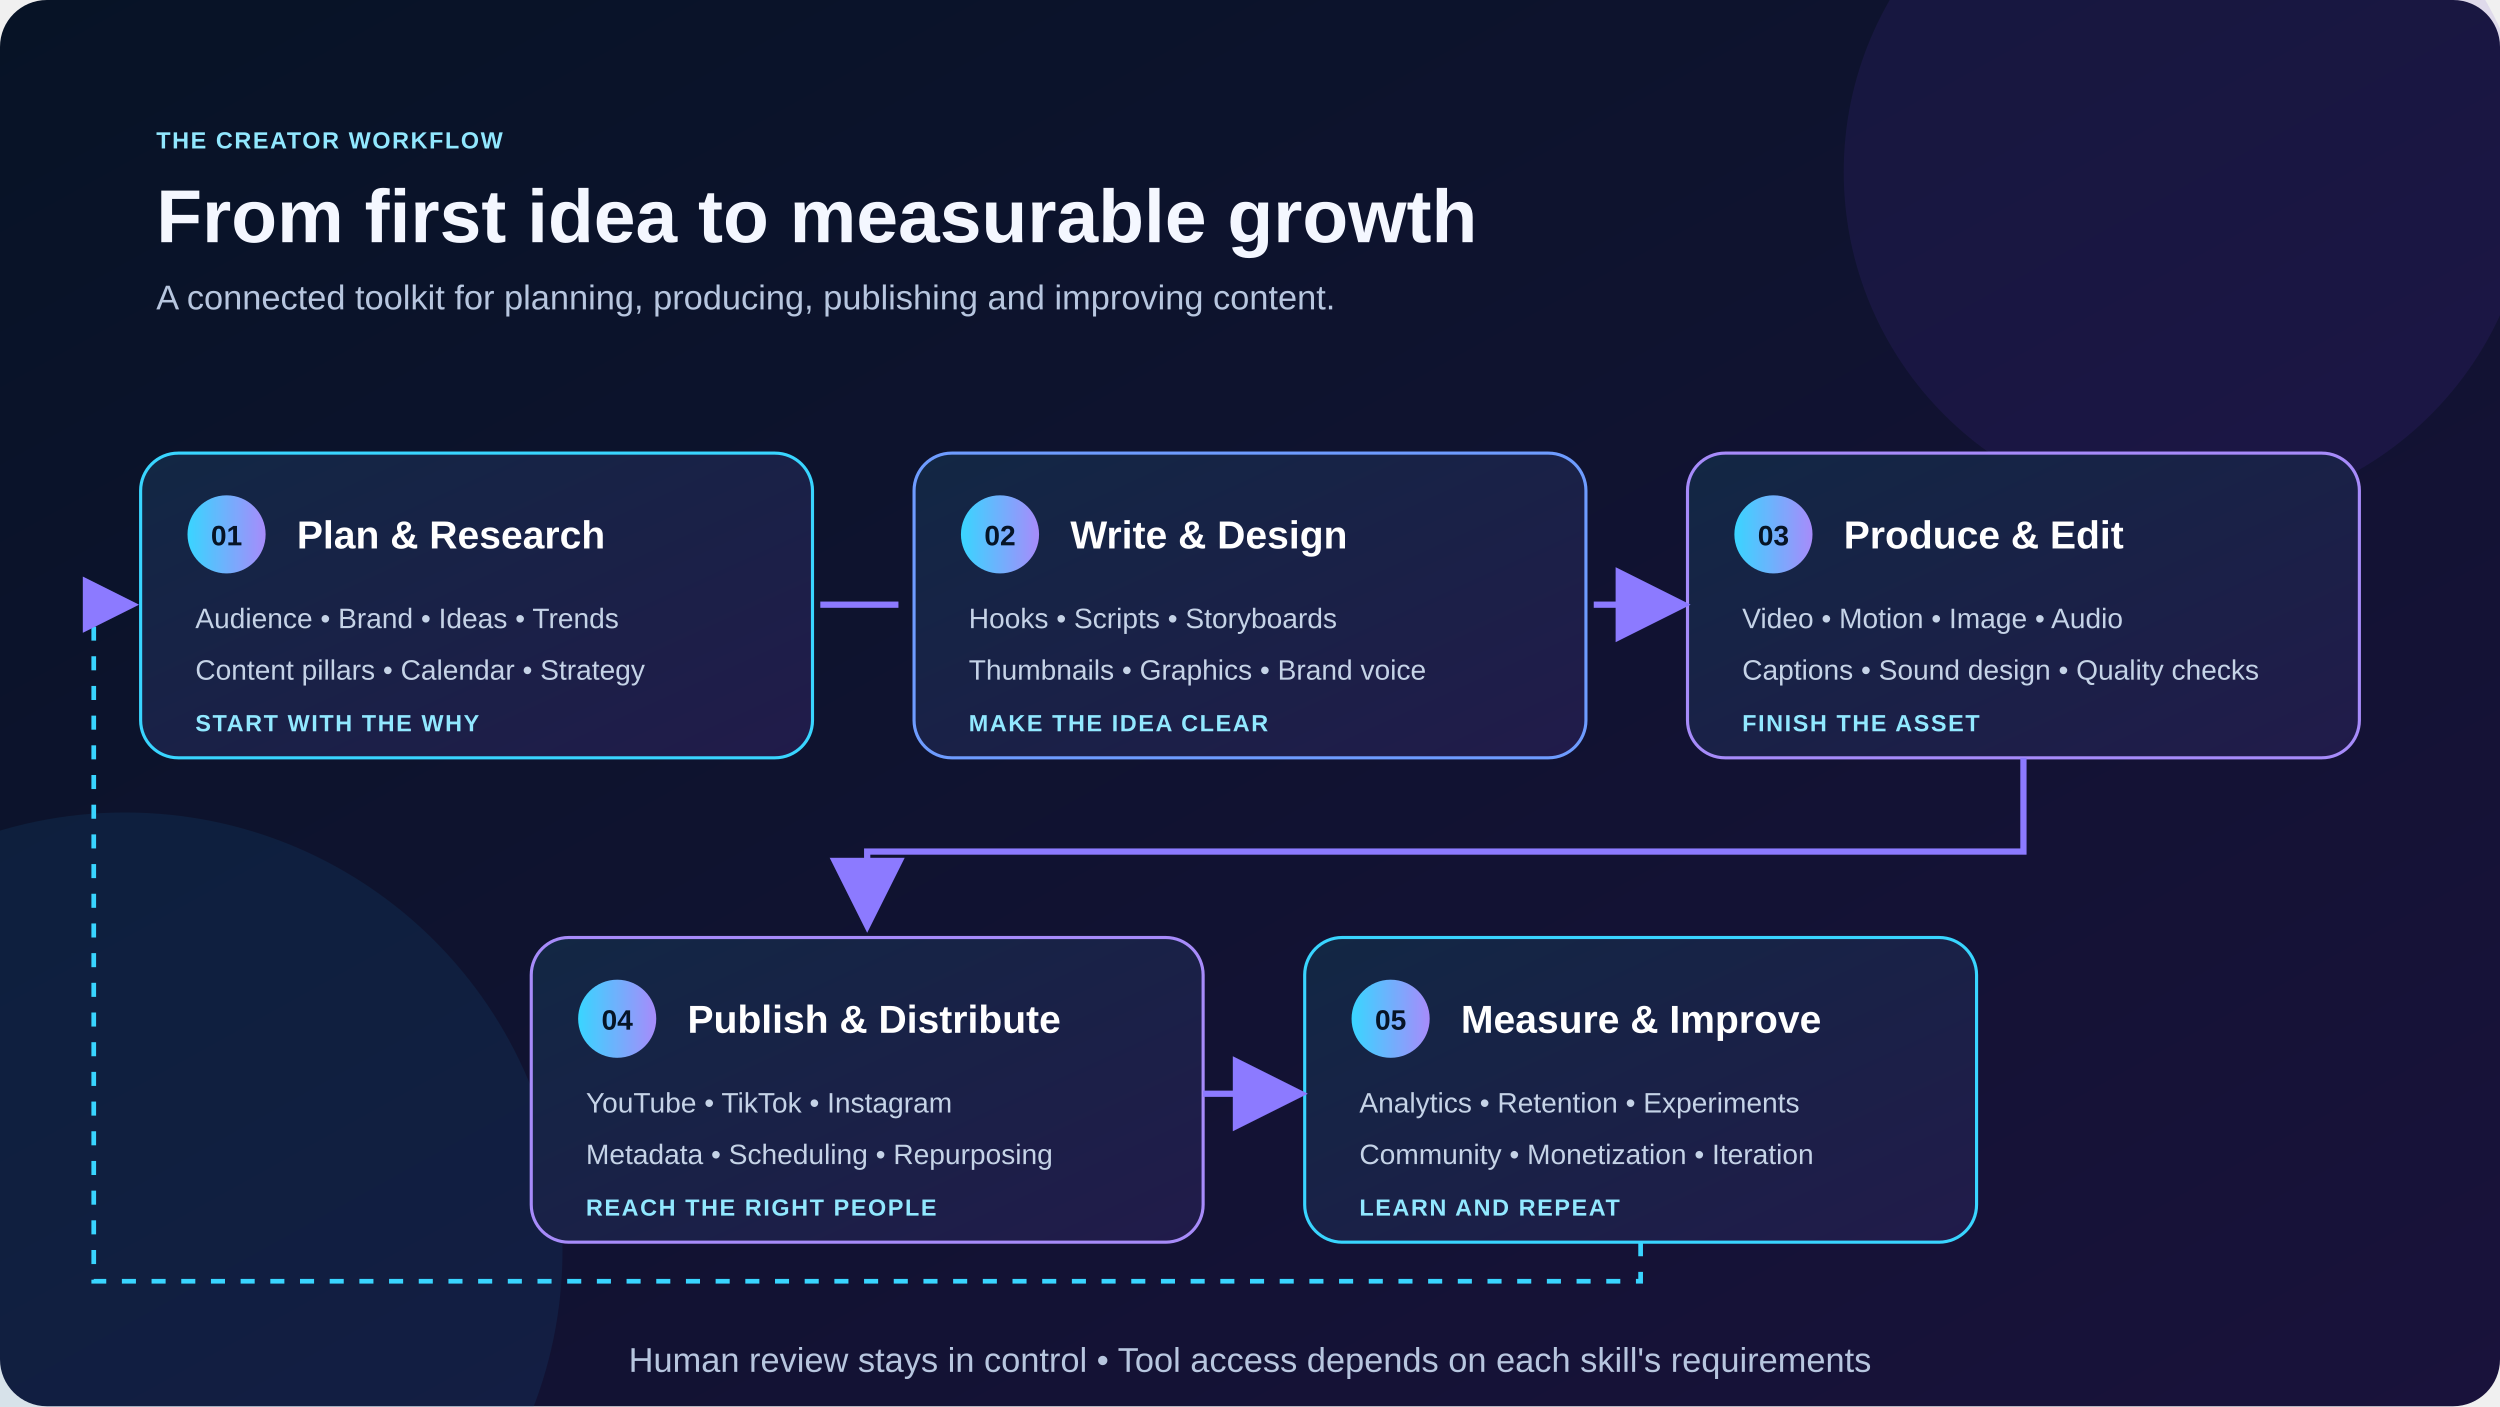
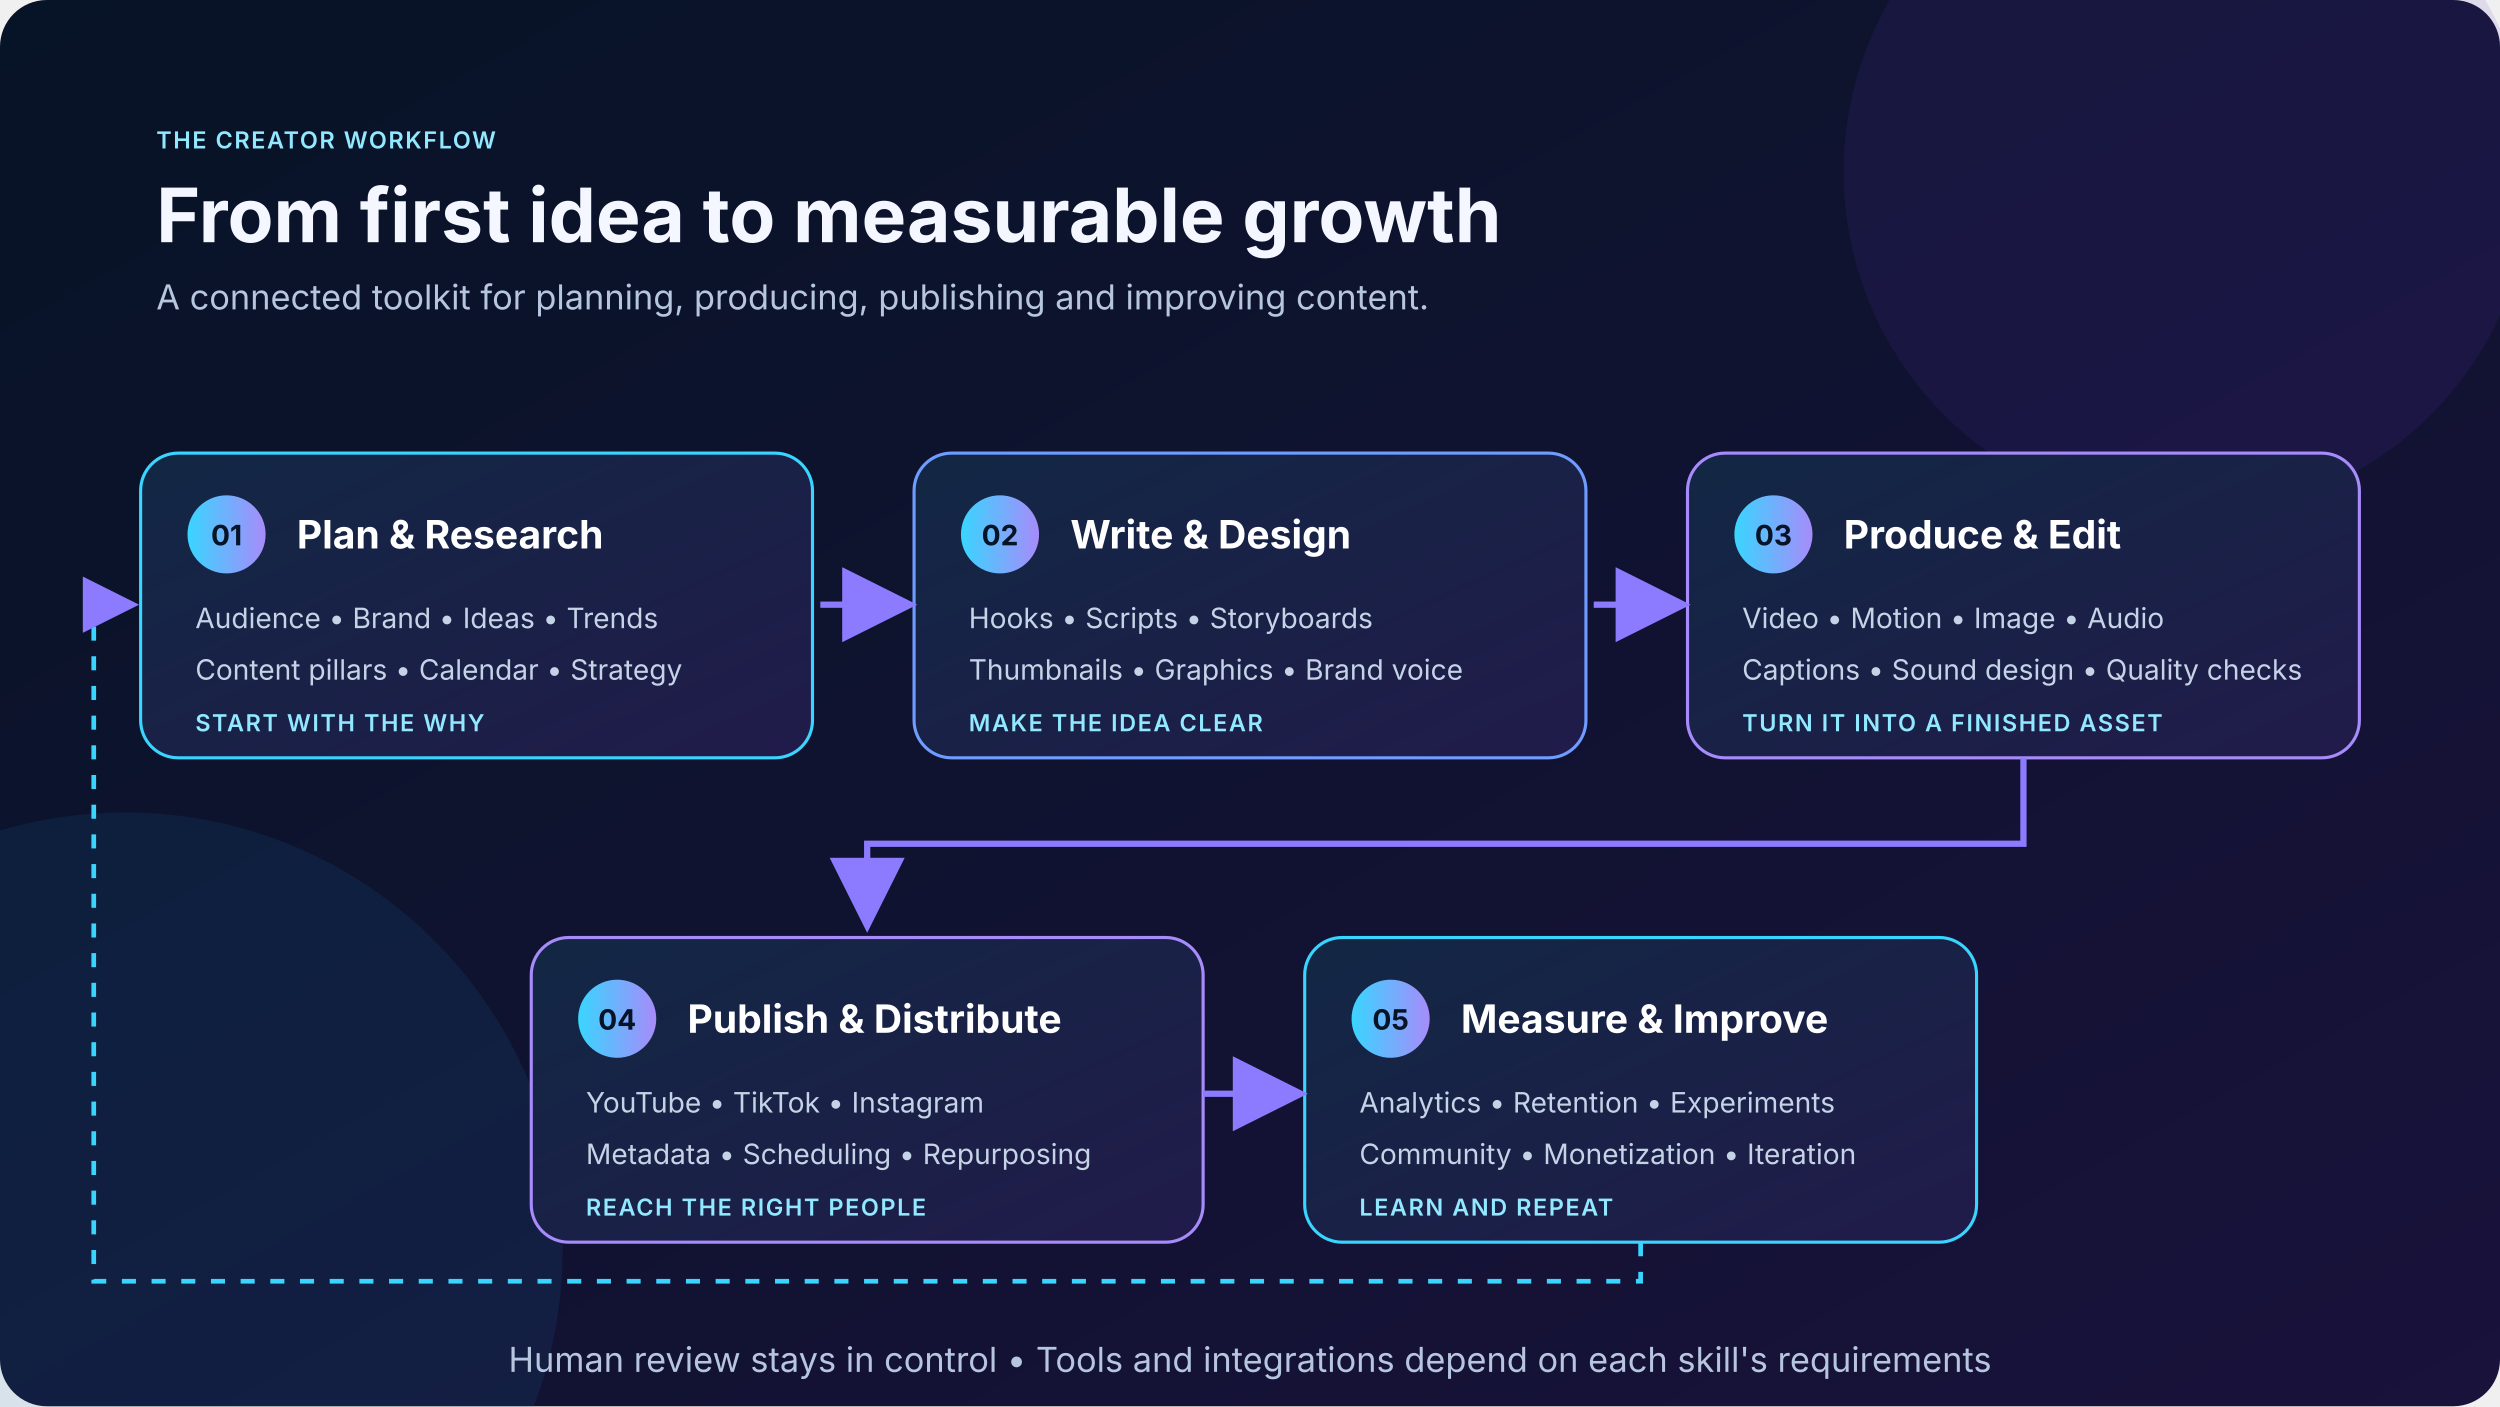
- <svg xmlns="http://www.w3.org/2000/svg" width="1600" height="900" viewBox="0 0 1600 900" role="img" aria-labelledby="t d">
+ <svg xmlns="http://www.w3.org/2000/svg" width="1600" height="900" viewBox="0 0 1600 900">
  <defs>
    <linearGradient id="bg" x1="0" y1="0" x2="1" y2="1">
      <stop stop-color="#071326" />
      <stop offset="1" stop-color="#19123b" />
    </linearGradient>
    <linearGradient id="card" x1="0" y1="0" x2="1" y2="1">
      <stop stop-color="#122744" />
      <stop offset="1" stop-color="#211b4a" />
    </linearGradient>
    <linearGradient id="accent" x1="0" y1="0" x2="1" y2="0">
      <stop stop-color="#39d5ff" />
      <stop offset="1" stop-color="#a78bfa" />
    </linearGradient>
+     <filter id="glow">
+       <feGaussianBlur stdDeviation="7" result="b" />
+       <feMerge>
+         <feMergeNode in="b" />
+         <feMergeNode in="SourceGraphic" />
+       </feMerge>
+     </filter>
    <marker id="arrow" markerWidth="12" markerHeight="12" refX="9" refY="6" orient="auto">
-       <path d="M0 0L12 6L0 12Z" fill="#8c7aff" />
+       <path d="M0,0 L12,6 L0,12 Z" fill="#8c7aff" />
    </marker>
    <style>
-  .h{font:700 48px Arial,sans-serif;fill:#f4f7ff}.sub{font:400 22px Arial,sans-serif;fill:#b7c6df}
-  .num{font:700 18px Arial,sans-serif;fill:#061426}.ct{font:700 25px Arial,sans-serif;fill:#fff}.body{font:400 18px Arial,sans-serif;fill:#c5d3e7}.tag{font:600 15px Arial,sans-serif;fill:#91e8ff;letter-spacing:1px}
+  .h{font:700 48px Inter,Arial,sans-serif;fill:#f4f7ff}.sub{font:400 22px Inter,Arial,sans-serif;fill:#b7c6df}
+  .num{font:700 18px Inter,Arial,sans-serif;fill:#061426}.ct{font:700 25px Inter,Arial,sans-serif;fill:#fff}.body{font:400 18px Inter,Arial,sans-serif;fill:#c5d3e7}.tag{font:600 15px Inter,Arial,sans-serif;fill:#91e8ff;letter-spacing:1px}
 </style>
  </defs>
  <rect width="1600" height="900" rx="30" fill="url(#bg)" />
  <circle cx="1400" cy="110" r="220" fill="#6034c5" opacity=".12" />
  <circle cx="80" cy="800" r="280" fill="#167bb8" opacity=".12" />
  <text x="100" y="95" class="tag">THE CREATOR WORKFLOW</text>
  <text x="100" y="155" class="h">From first idea to measurable growth</text>
  <text x="100" y="198" class="sub">A connected toolkit for planning, producing, publishing and improving content.</text>
  <g transform="translate(90 290)">
    <rect width="430" height="195" rx="24" fill="url(#card)" stroke="#39d5ff" stroke-width="2" />
    <circle cx="55" cy="52" r="25" fill="url(#accent)" />
    <text x="55" y="59" text-anchor="middle" class="num">01</text>
    <text x="100" y="61" class="ct">Plan &amp; Research</text>
    <text x="35" y="112" class="body">Audience • Brand • Ideas • Trends</text>
    <text x="35" y="145" class="body">Content pillars • Calendar • Strategy</text>
    <text x="35" y="178" class="tag">START WITH THE WHY</text>
  </g>
  <g transform="translate(585 290)">
    <rect width="430" height="195" rx="24" fill="url(#card)" stroke="#6e9cff" stroke-width="2" />
    <circle cx="55" cy="52" r="25" fill="url(#accent)" />
    <text x="55" y="59" text-anchor="middle" class="num">02</text>
    <text x="100" y="61" class="ct">Write &amp; Design</text>
    <text x="35" y="112" class="body">Hooks • Scripts • Storyboards</text>
    <text x="35" y="145" class="body">Thumbnails • Graphics • Brand voice</text>
    <text x="35" y="178" class="tag">MAKE THE IDEA CLEAR</text>
  </g>
  <g transform="translate(1080 290)">
    <rect width="430" height="195" rx="24" fill="url(#card)" stroke="#a78bfa" stroke-width="2" />
    <circle cx="55" cy="52" r="25" fill="url(#accent)" />
    <text x="55" y="59" text-anchor="middle" class="num">03</text>
    <text x="100" y="61" class="ct">Produce &amp; Edit</text>
    <text x="35" y="112" class="body">Video • Motion • Image • Audio</text>
    <text x="35" y="145" class="body">Captions • Sound design • Quality checks</text>
-     <text x="35" y="178" class="tag">FINISH THE ASSET</text>
+     <text x="35" y="178" class="tag">TURN IT INTO A FINISHED ASSET</text>
  </g>
-   <path d="M525 387H575M1020 387H1070" stroke="#8c7aff" stroke-width="4" marker-end="url(#arrow)" />
+   <path d="M525 387 H575" stroke="#8c7aff" stroke-width="4" marker-end="url(#arrow)" />
+   <path d="M1020 387 H1070" stroke="#8c7aff" stroke-width="4" marker-end="url(#arrow)" />
  <g transform="translate(340 600)">
    <rect width="430" height="195" rx="24" fill="url(#card)" stroke="#a78bfa" stroke-width="2" />
    <circle cx="55" cy="52" r="25" fill="url(#accent)" />
    <text x="55" y="59" text-anchor="middle" class="num">04</text>
    <text x="100" y="61" class="ct">Publish &amp; Distribute</text>
    <text x="35" y="112" class="body">YouTube • TikTok • Instagram</text>
    <text x="35" y="145" class="body">Metadata • Scheduling • Repurposing</text>
    <text x="35" y="178" class="tag">REACH THE RIGHT PEOPLE</text>
  </g>
  <g transform="translate(835 600)">
    <rect width="430" height="195" rx="24" fill="url(#card)" stroke="#39d5ff" stroke-width="2" />
    <circle cx="55" cy="52" r="25" fill="url(#accent)" />
    <text x="55" y="59" text-anchor="middle" class="num">05</text>
    <text x="100" y="61" class="ct">Measure &amp; Improve</text>
    <text x="35" y="112" class="body">Analytics • Retention • Experiments</text>
    <text x="35" y="145" class="body">Community • Monetization • Iteration</text>
    <text x="35" y="178" class="tag">LEARN AND REPEAT</text>
  </g>
-   <path d="M1295 485V545H555V585" fill="none" stroke="#8c7aff" stroke-width="4" marker-end="url(#arrow)" />
-   <path d="M770 700H825" stroke="#8c7aff" stroke-width="4" marker-end="url(#arrow)" />
-   <path d="M1050 795V820H60V387H80" fill="none" stroke="#39d5ff" stroke-width="3" stroke-dasharray="9 10" marker-end="url(#arrow)" />
-   <text x="800" y="878" text-anchor="middle" class="sub">Human review stays in control • Tool access depends on each skill's requirements</text>
+   <path d="M1295 485 V540 H555 V585" fill="none" stroke="#8c7aff" stroke-width="4" marker-end="url(#arrow)" />
+   <path d="M770 700 H825" stroke="#8c7aff" stroke-width="4" marker-end="url(#arrow)" />
+   <path d="M1050 795 V820 H60 V387 H80" fill="none" stroke="#39d5ff" stroke-width="3" stroke-dasharray="9 10" marker-end="url(#arrow)" />
+   <text x="800" y="878" text-anchor="middle" class="sub">Human review stays in control • Tools and integrations depend on each skill's requirements</text>
</svg>
